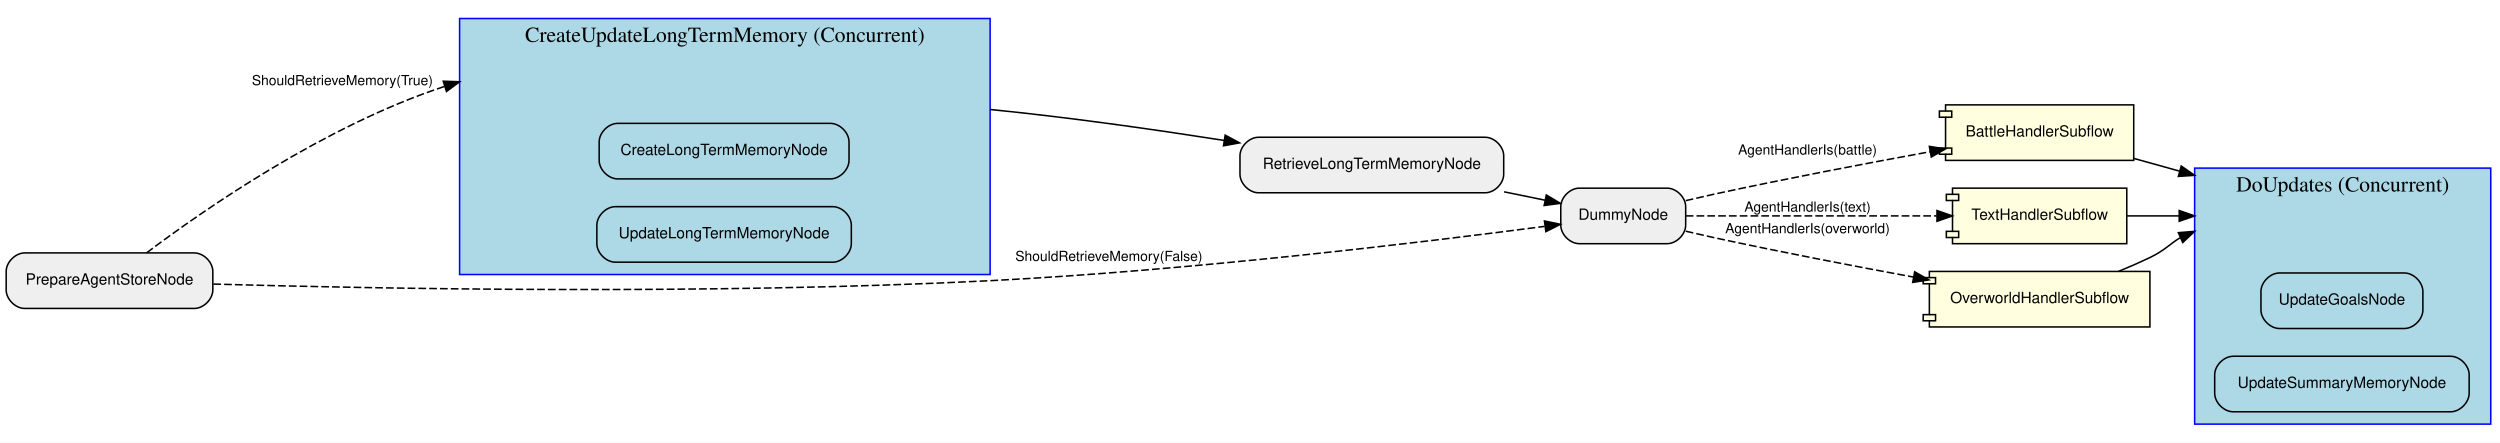
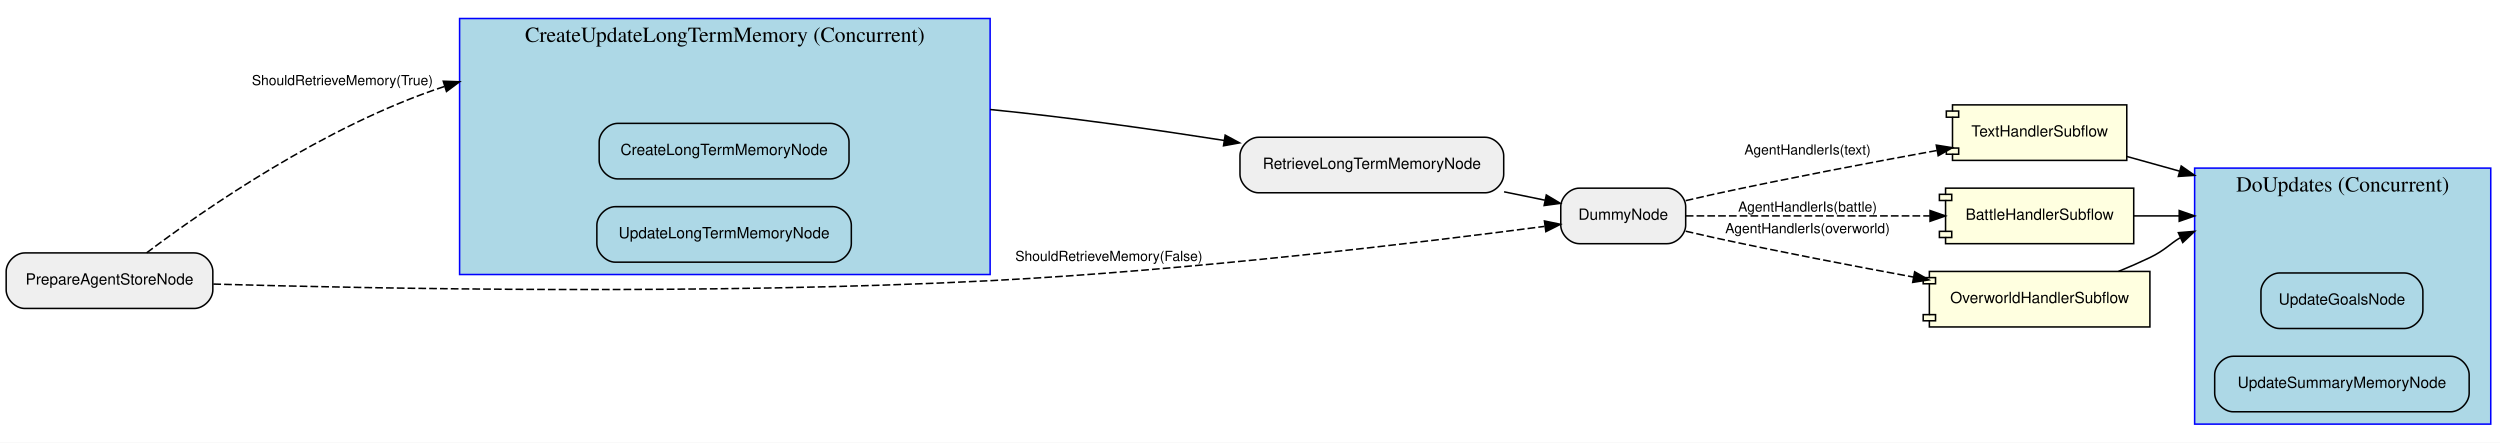
<svg xmlns="http://www.w3.org/2000/svg" width="1621pt" height="287pt" viewBox="0.00 0.00 1621.00 287.00">
  <g id="graph0" class="graph" transform="scale(1 1) rotate(0) translate(4 283)">
    <polygon fill="white" stroke="transparent" points="-4,4 -4,-283 1617,-283 1617,4 -4,4" />
    <g id="clust1" class="cluster">
      <polygon fill="lightblue" stroke="blue" points="1419,-8 1419,-174 1611,-174 1611,-8 1419,-8" />
      <text text-anchor="middle" x="1515" y="-158.8" font-family="Times,serif" font-size="14.00">DoUpdates (Concurrent)</text>
    </g>
    <g id="clust2" class="cluster">
      <polygon fill="lightblue" stroke="blue" points="294,-105 294,-271 638,-271 638,-105 294,-105" />
      <text text-anchor="middle" x="466" y="-255.8" font-family="Times,serif" font-size="14.00">CreateUpdateLongTermMemory (Concurrent)</text>
    </g>
    <g id="node3" class="node">
      <path fill="lightblue" stroke="black" d="M1555,-106C1555,-106 1474,-106 1474,-106 1468,-106 1462,-100 1462,-94 1462,-94 1462,-82 1462,-82 1462,-76 1468,-70 1474,-70 1474,-70 1555,-70 1555,-70 1561,-70 1567,-76 1567,-82 1567,-82 1567,-94 1567,-94 1567,-100 1561,-106 1555,-106" />
      <text text-anchor="middle" x="1514.5" y="-85.5" font-family="Helvetica,sans-Serif" font-size="10.00">UpdateGoalsNode</text>
    </g>
    <g id="node4" class="node">
      <path fill="lightblue" stroke="black" d="M1585,-52C1585,-52 1444,-52 1444,-52 1438,-52 1432,-46 1432,-40 1432,-40 1432,-28 1432,-28 1432,-22 1438,-16 1444,-16 1444,-16 1585,-16 1585,-16 1591,-16 1597,-22 1597,-28 1597,-28 1597,-40 1597,-40 1597,-46 1591,-52 1585,-52" />
      <text text-anchor="middle" x="1514.5" y="-31.5" font-family="Helvetica,sans-Serif" font-size="10.00">UpdateSummaryMemoryNode</text>
    </g>
    <g id="node11" class="node">
      <path fill="#efefef" stroke="black" d="M959,-194C959,-194 812,-194 812,-194 806,-194 800,-188 800,-182 800,-182 800,-170 800,-170 800,-164 806,-158 812,-158 812,-158 959,-158 959,-158 965,-158 971,-164 971,-170 971,-170 971,-182 971,-182 971,-188 965,-194 959,-194" />
      <text text-anchor="middle" x="885.5" y="-173.5" font-family="Helvetica,sans-Serif" font-size="10.00">RetrieveLongTermMemoryNode</text>
    </g>
    <g id="edge2" class="edge">
      <path fill="none" stroke="black" d="M638,-212C688.32,-207.02 744.1,-199.08 789.84,-191.92" />
      <polygon fill="black" stroke="black" points="790.41,-195.37 799.75,-190.36 789.32,-188.46 790.41,-195.37" />
    </g>
    <g id="node7" class="node">
      <path fill="lightblue" stroke="black" d="M534.5,-203C534.5,-203 396.5,-203 396.5,-203 390.5,-203 384.5,-197 384.5,-191 384.5,-191 384.5,-179 384.5,-179 384.5,-173 390.5,-167 396.5,-167 396.5,-167 534.5,-167 534.5,-167 540.5,-167 546.5,-173 546.5,-179 546.5,-179 546.5,-191 546.5,-191 546.5,-197 540.5,-203 534.5,-203" />
      <text text-anchor="middle" x="465.5" y="-182.5" font-family="Helvetica,sans-Serif" font-size="10.00">CreateLongTermMemoryNode</text>
    </g>
    <g id="node8" class="node">
      <path fill="lightblue" stroke="black" d="M536,-149C536,-149 395,-149 395,-149 389,-149 383,-143 383,-137 383,-137 383,-125 383,-125 383,-119 389,-113 395,-113 395,-113 536,-113 536,-113 542,-113 548,-119 548,-125 548,-125 548,-137 548,-137 548,-143 542,-149 536,-149" />
      <text text-anchor="middle" x="465.5" y="-128.5" font-family="Helvetica,sans-Serif" font-size="10.00">UpdateLongTermMemoryNode</text>
    </g>
    <g id="node9" class="node">
      <path fill="#efefef" stroke="black" d="M1077,-161C1077,-161 1020,-161 1020,-161 1014,-161 1008,-155 1008,-149 1008,-149 1008,-137 1008,-137 1008,-131 1014,-125 1020,-125 1020,-125 1077,-125 1077,-125 1083,-125 1089,-131 1089,-137 1089,-137 1089,-149 1089,-149 1089,-155 1083,-161 1077,-161" />
      <text text-anchor="middle" x="1048.5" y="-140.5" font-family="Helvetica,sans-Serif" font-size="10.00">DummyNode</text>
    </g>
    <g id="node10" class="node">
-       <polygon fill="lightyellow" stroke="black" points="1379.5,-215 1257.5,-215 1257.5,-211 1253.5,-211 1253.5,-207 1257.5,-207 1257.5,-187 1253.5,-187 1253.5,-183 1257.5,-183 1257.5,-179 1379.5,-179 1379.5,-215" />
-       <polyline fill="none" stroke="black" points="1257.5,-211 1261.5,-211 1261.5,-207 1257.5,-207 " />
-       <polyline fill="none" stroke="black" points="1257.5,-187 1261.5,-187 1261.5,-183 1257.5,-183 " />
-       <text text-anchor="middle" x="1318.5" y="-194.5" font-family="Helvetica,sans-Serif" font-size="10.00">BattleHandlerSubflow</text>
+       <polygon fill="lightyellow" stroke="black" points="1375,-215 1262,-215 1262,-211 1258,-211 1258,-207 1262,-207 1262,-187 1258,-187 1258,-183 1262,-183 1262,-179 1375,-179 1375,-215" />
+       <polyline fill="none" stroke="black" points="1262,-211 1266,-211 1266,-207 1262,-207 " />
+       <polyline fill="none" stroke="black" points="1262,-187 1266,-187 1266,-183 1262,-183 " />
+       <text text-anchor="middle" x="1318.5" y="-194.5" font-family="Helvetica,sans-Serif" font-size="10.00">TextHandlerSubflow</text>
+     </g>
+     <g id="edge7" class="edge">
+       <path fill="none" stroke="black" stroke-dasharray="5,2" d="M1089.03,-152.91C1095.04,-154.33 1101.18,-155.74 1107,-157 1155.36,-167.48 1210.31,-177.87 1251.93,-185.43" />
+       <polygon fill="black" stroke="black" points="1251.48,-188.91 1261.94,-187.24 1252.73,-182.02 1251.48,-188.91" />
+       <text text-anchor="middle" x="1168" y="-182.8" font-family="Helvetica,sans-Serif" font-size="9.00">AgentHandlerIs(text)</text>
+     </g>
+     <g id="node12" class="node">
+       <polygon fill="lightyellow" stroke="black" points="1379.5,-161 1257.5,-161 1257.5,-157 1253.5,-157 1253.5,-153 1257.5,-153 1257.5,-133 1253.5,-133 1253.5,-129 1257.5,-129 1257.5,-125 1379.5,-125 1379.5,-161" />
+       <polyline fill="none" stroke="black" points="1257.5,-157 1261.5,-157 1261.5,-153 1257.5,-153 " />
+       <polyline fill="none" stroke="black" points="1257.5,-133 1261.5,-133 1261.5,-129 1257.5,-129 " />
+       <text text-anchor="middle" x="1318.5" y="-140.5" font-family="Helvetica,sans-Serif" font-size="10.00">BattleHandlerSubflow</text>
    </g>
    <g id="edge6" class="edge">
-       <path fill="none" stroke="black" stroke-dasharray="5,2" d="M1089.03,-152.91C1095.04,-154.33 1101.18,-155.74 1107,-157 1153.69,-167.11 1206.5,-177.14 1247.55,-184.63" />
-       <polygon fill="black" stroke="black" points="1246.99,-188.09 1257.45,-186.43 1248.24,-181.2 1246.99,-188.09" />
-       <text text-anchor="middle" x="1168" y="-182.8" font-family="Helvetica,sans-Serif" font-size="9.00">AgentHandlerIs(battle)</text>
+       <path fill="none" stroke="black" stroke-dasharray="5,2" d="M1089.04,-143C1130.59,-143 1196.79,-143 1247.25,-143" />
+       <polygon fill="black" stroke="black" points="1247.44,-146.5 1257.44,-143 1247.44,-139.5 1247.44,-146.5" />
+       <text text-anchor="middle" x="1168" y="-145.8" font-family="Helvetica,sans-Serif" font-size="9.00">AgentHandlerIs(battle)</text>
    </g>
    <g id="node13" class="node">
-       <polygon fill="lightyellow" stroke="black" points="1375,-161 1262,-161 1262,-157 1258,-157 1258,-153 1262,-153 1262,-133 1258,-133 1258,-129 1262,-129 1262,-125 1375,-125 1375,-161" />
-       <polyline fill="none" stroke="black" points="1262,-157 1266,-157 1266,-153 1262,-153 " />
-       <polyline fill="none" stroke="black" points="1262,-133 1266,-133 1266,-129 1262,-129 " />
-       <text text-anchor="middle" x="1318.5" y="-140.5" font-family="Helvetica,sans-Serif" font-size="10.00">TextHandlerSubflow</text>
-     </g>
-     <g id="edge7" class="edge">
-       <path fill="none" stroke="black" stroke-dasharray="5,2" d="M1089.04,-143C1131.82,-143 1200.71,-143 1251.68,-143" />
-       <polygon fill="black" stroke="black" points="1251.94,-146.5 1261.94,-143 1251.94,-139.5 1251.94,-146.5" />
-       <text text-anchor="middle" x="1168" y="-145.8" font-family="Helvetica,sans-Serif" font-size="9.00">AgentHandlerIs(text)</text>
-     </g>
-     <g id="node14" class="node">
      <polygon fill="lightyellow" stroke="black" points="1390,-107 1247,-107 1247,-103 1243,-103 1243,-99 1247,-99 1247,-79 1243,-79 1243,-75 1247,-75 1247,-71 1390,-71 1390,-107" />
      <polyline fill="none" stroke="black" points="1247,-103 1251,-103 1251,-99 1247,-99 " />
      <polyline fill="none" stroke="black" points="1247,-79 1251,-79 1251,-75 1247,-75 " />
      <text text-anchor="middle" x="1318.5" y="-86.5" font-family="Helvetica,sans-Serif" font-size="10.00">OverworldHandlerSubflow</text>
    </g>
    <g id="edge5" class="edge">
      <path fill="none" stroke="black" stroke-dasharray="5,2" d="M1089.03,-133.09C1095.04,-131.67 1101.18,-130.26 1107,-129 1149.64,-119.76 1197.4,-110.59 1236.63,-103.37" />
      <polygon fill="black" stroke="black" points="1237.47,-106.77 1246.67,-101.53 1236.2,-99.89 1237.47,-106.77" />
      <text text-anchor="middle" x="1168" y="-131.8" font-family="Helvetica,sans-Serif" font-size="9.00">AgentHandlerIs(overworld)</text>
    </g>
-     <g id="edge9" class="edge">
-       <path fill="none" stroke="black" d="M1379.55,-180.28C1389.05,-177.64 1399.09,-174.84 1409.25,-172.02" />
+     <g id="edge8" class="edge">
+       <path fill="none" stroke="black" d="M1375.09,-181.53C1385.84,-178.54 1397.41,-175.31 1409.14,-172.05" />
      <polygon fill="black" stroke="black" points="1410.31,-175.36 1419,-169.3 1408.43,-168.61 1410.31,-175.36" />
    </g>
    <g id="edge4" class="edge">
      <path fill="none" stroke="black" d="M971.24,-158.63C980.29,-156.78 989.27,-154.94 997.71,-153.2" />
      <polygon fill="black" stroke="black" points="998.63,-156.59 1007.72,-151.15 997.22,-149.73 998.63,-156.59" />
    </g>
-     <g id="node12" class="node">
+     <g id="edge9" class="edge">
+       <path fill="none" stroke="black" d="M1379.55,-143C1388.95,-143 1398.89,-143 1408.93,-143" />
+       <polygon fill="black" stroke="black" points="1409,-146.5 1419,-143 1409,-139.5 1409,-146.5" />
+     </g>
+     <g id="edge10" class="edge">
+       <path fill="none" stroke="black" d="M1369.62,-107.02C1376.54,-109.85 1383.5,-112.88 1390,-116 1399.68,-120.65 1403.09,-124.99 1409.52,-128.79" />
+       <polygon fill="black" stroke="black" points="1408.44,-132.14 1419,-133 1411.28,-125.74 1408.44,-132.14" />
+     </g>
+     <g id="node14" class="node">
      <path fill="#efefef" stroke="black" d="M122,-119C122,-119 12,-119 12,-119 6,-119 0,-113 0,-107 0,-107 0,-95 0,-95 0,-89 6,-83 12,-83 12,-83 122,-83 122,-83 128,-83 134,-89 134,-95 134,-95 134,-107 134,-107 134,-113 128,-119 122,-119" />
      <text text-anchor="middle" x="67" y="-98.5" font-family="Helvetica,sans-Serif" font-size="10.00">PrepareAgentStoreNode</text>
    </g>
    <g id="edge1" class="edge">
      <path fill="none" stroke="black" stroke-dasharray="5,2" d="M91.07,-119.06C128.59,-147.31 206.49,-201.35 284.05,-226.88" />
      <polygon fill="black" stroke="black" points="283.41,-230.35 294,-230 285.5,-223.67 283.41,-230.35" />
      <text text-anchor="middle" x="218" y="-227.8" font-family="Helvetica,sans-Serif" font-size="9.00">ShouldRetrieveMemory(True)</text>
    </g>
    <g id="edge3" class="edge">
      <path fill="none" stroke="black" stroke-dasharray="5,2" d="M134.32,-98.81C240.66,-95.78 455.91,-91.69 638,-101 768.03,-107.65 920.38,-126.11 997.42,-136.2" />
      <polygon fill="black" stroke="black" points="997.41,-139.73 1007.79,-137.56 998.33,-132.79 997.41,-139.73" />
      <text text-anchor="middle" x="715" y="-113.8" font-family="Helvetica,sans-Serif" font-size="9.00">ShouldRetrieveMemory(False)</text>
    </g>
-     <g id="edge8" class="edge">
-       <path fill="none" stroke="black" d="M1375.09,-143C1385.73,-143 1397.18,-143 1408.79,-143" />
-       <polygon fill="black" stroke="black" points="1409,-146.5 1419,-143 1409,-139.5 1409,-146.5" />
-     </g>
-     <g id="edge10" class="edge">
-       <path fill="none" stroke="black" d="M1369.62,-107.02C1376.54,-109.85 1383.5,-112.88 1390,-116 1399.68,-120.65 1403.09,-124.99 1409.52,-128.79" />
-       <polygon fill="black" stroke="black" points="1408.44,-132.14 1419,-133 1411.28,-125.74 1408.44,-132.14" />
-     </g>
  </g>
</svg>
